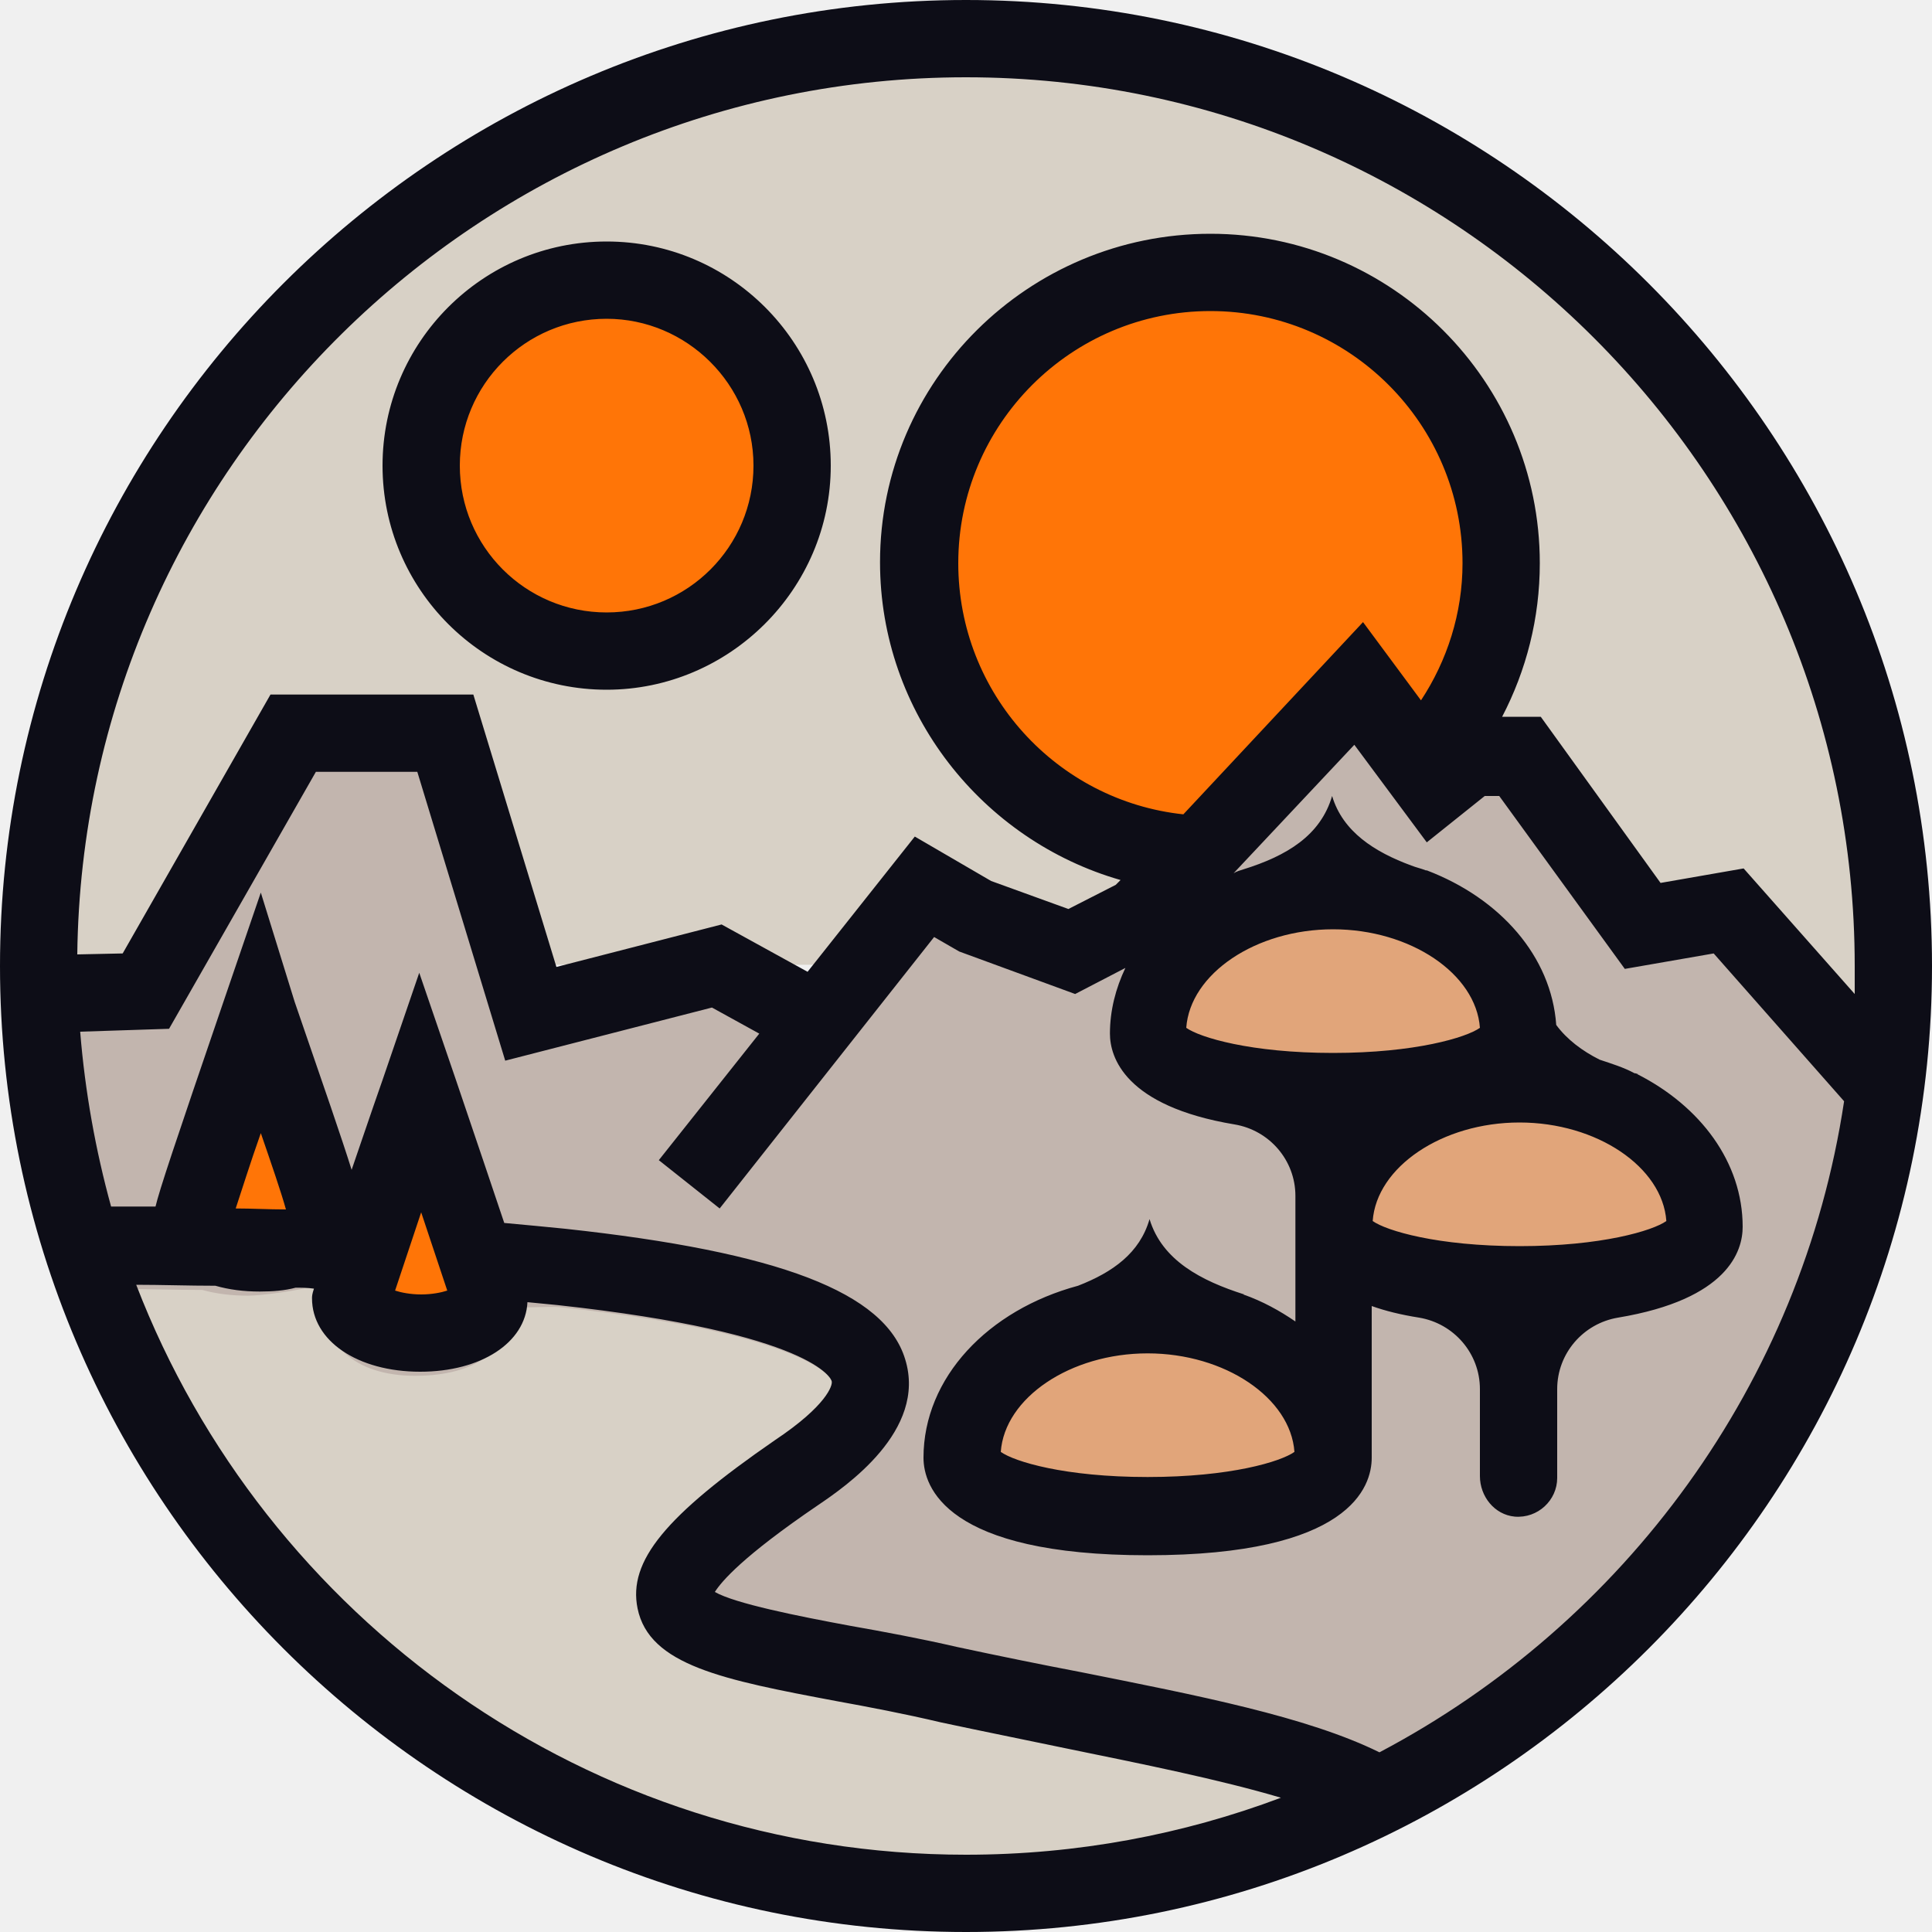
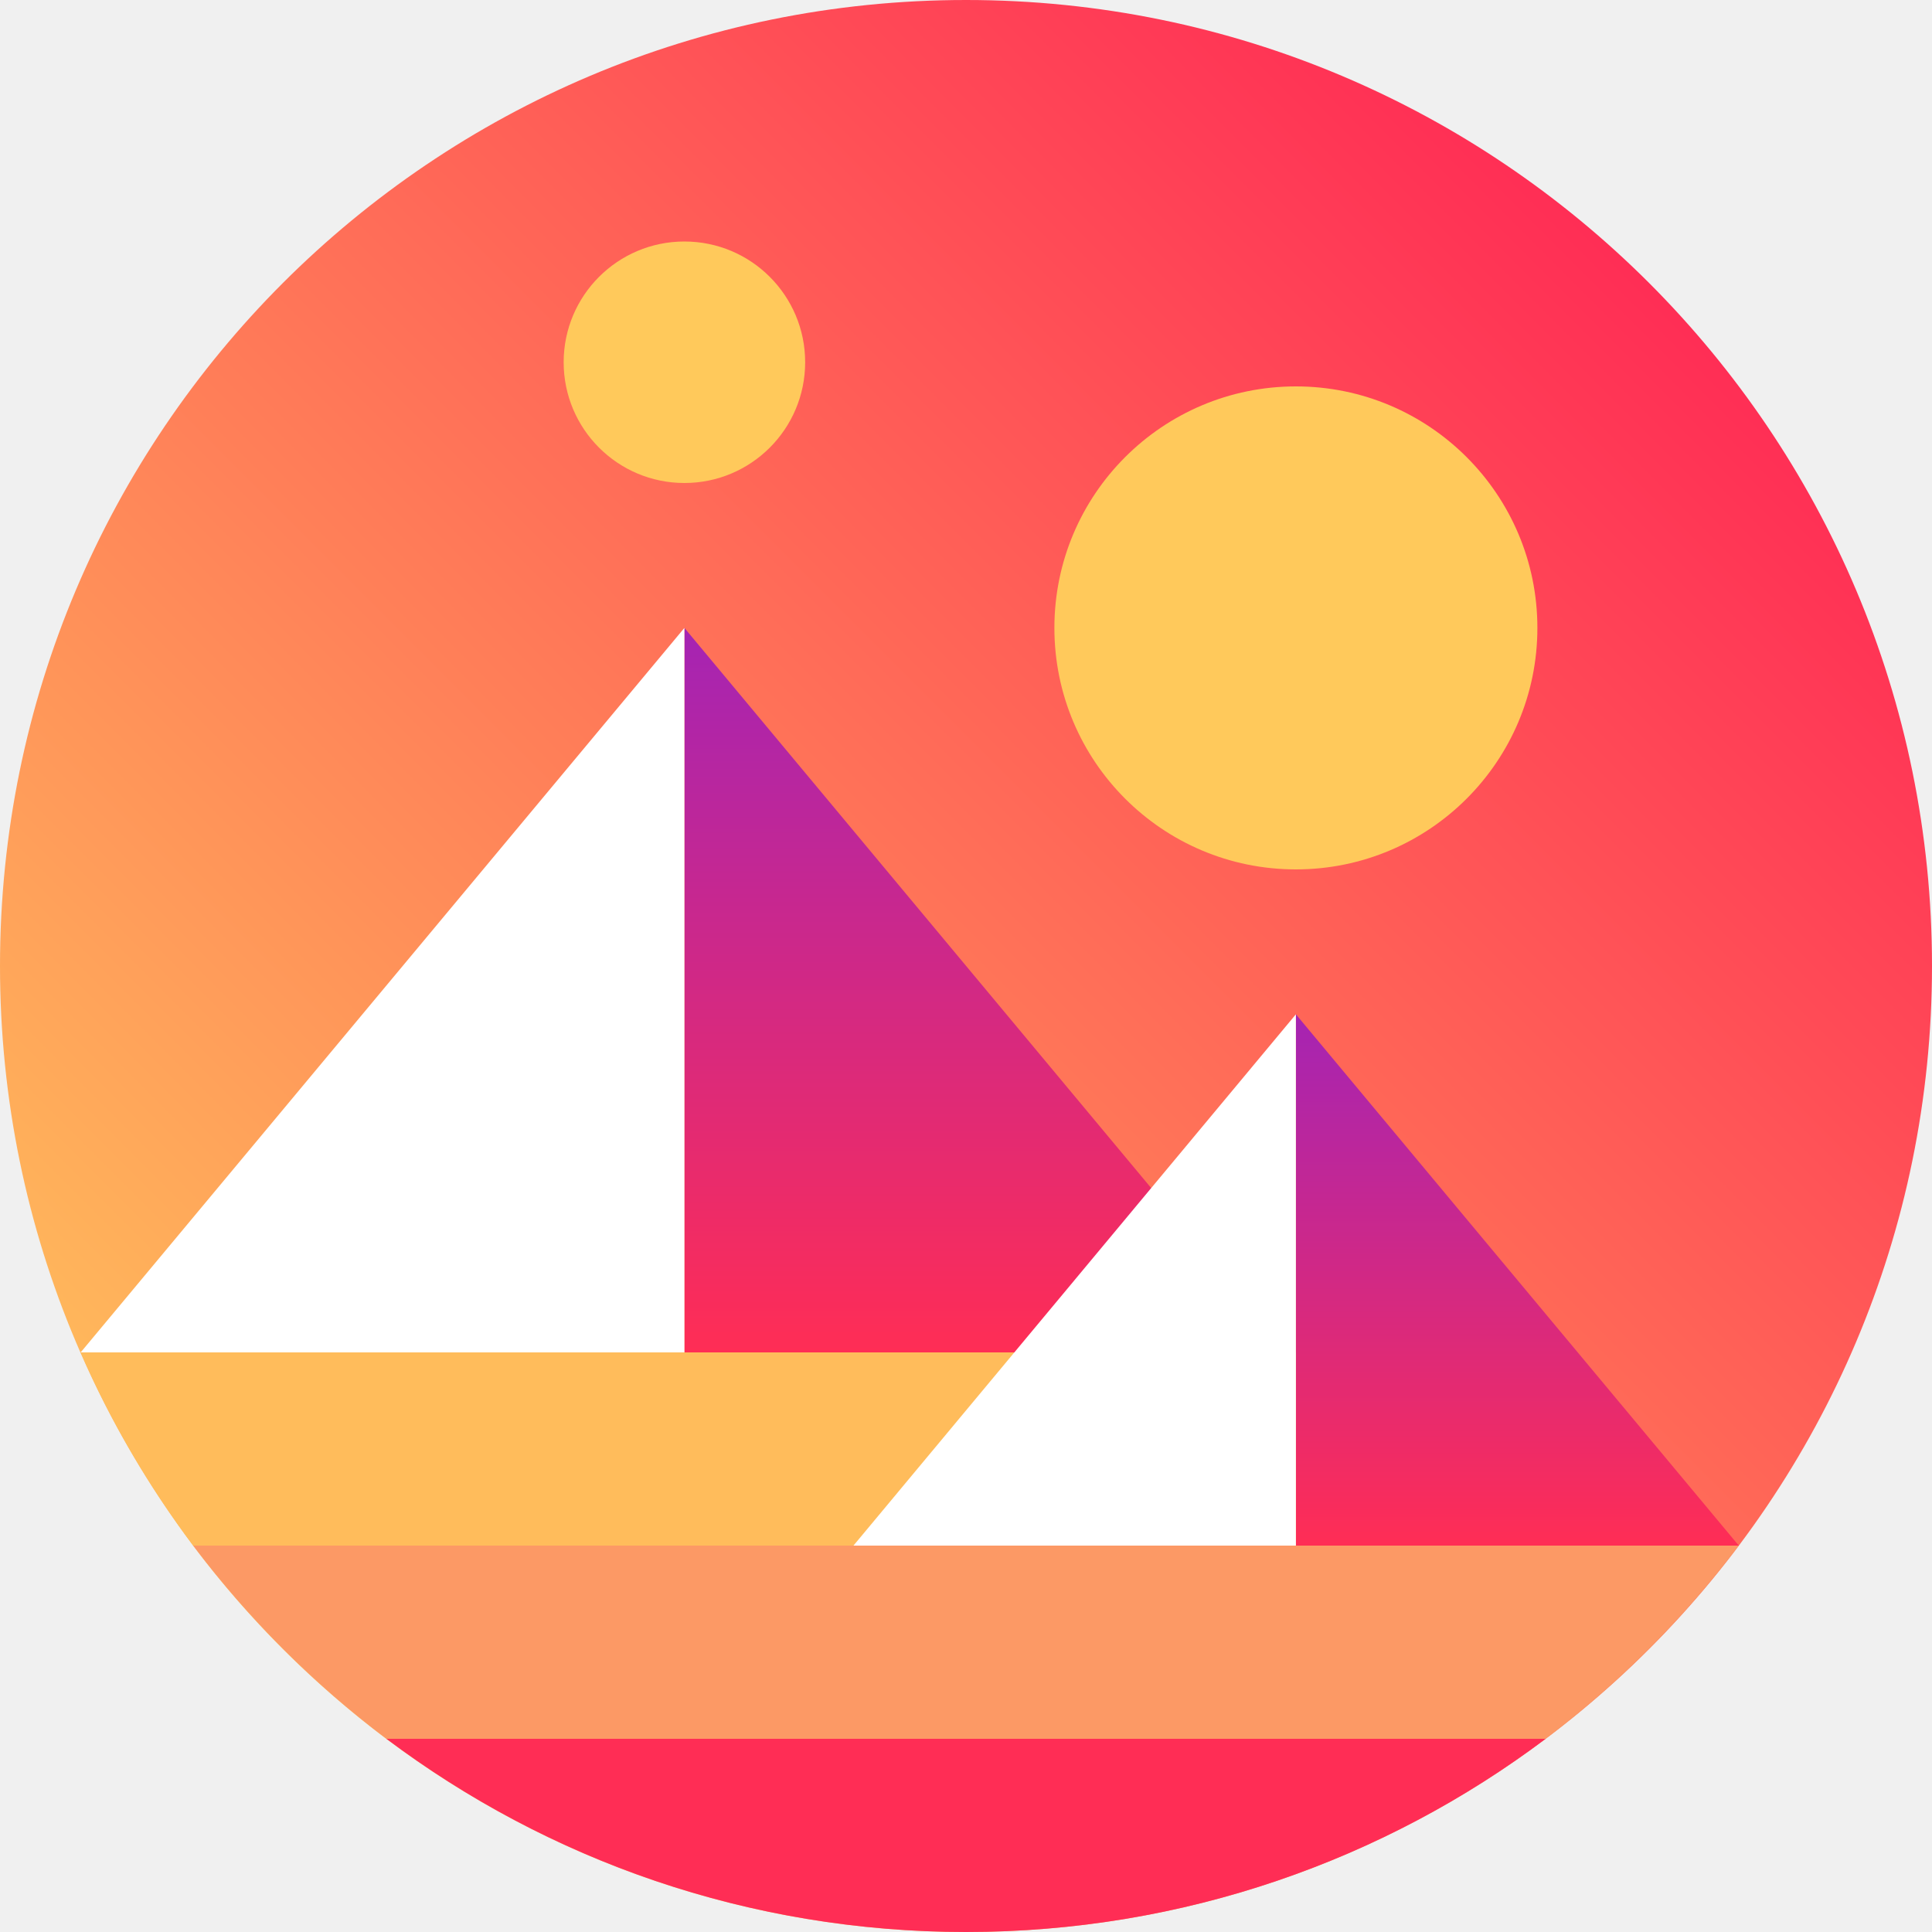
<svg xmlns="http://www.w3.org/2000/svg" width="36px" height="36px" viewBox="0 0 36 36" version="1.1">
-   <g id="logo" stroke="none" stroke-width="1" fill="none" fill-rule="evenodd">
-     <g>
-       <path d="M33.094,17.977 C34.064,17.977 34.891,18.615 35.16,19.5 C35.214,18.916 35.25,18.349 35.25,17.747 C35.25,8.363 27.523,0.75 18,0.75 C8.477,0.75 0.75,8.363 0.75,17.747 C0.75,17.818 0.75,17.907 0.75,17.977 L33.094,17.977 Z" id="Shape" fill="#D8D1C6" fill-rule="nonzero" />
-       <circle id="Oval" fill="#FF7507" fill-rule="nonzero" cx="10.875" cy="8.625" r="3.375" />
-       <circle id="Oval" fill="#FF7507" fill-rule="nonzero" cx="22.5" cy="10.5" r="5.25" />
-       <path d="M14.554,18.643 C14.894,18.666 15.236,18.689 15.579,18.712 L17.299,16.548 L18.234,17.085 L20.03,17.748 L21.306,17.085 L25.385,12.75 L26.805,14.649 L27.487,14.094 L28.386,14.094 L30.65,17.246 L32.267,16.978 L35.097,20.182 C35.198,20.193 35.25,20.199 35.25,20.202 C34.413,29.411 27.523,35.25 18,35.25 C8.477,35.25 0.75,27.547 0.75,18.053 C0.75,17.958 1.625,17.947 3.095,17.994 L5.548,13.699 L8.387,13.699 L9.793,18.337 C10.419,18.375 11.062,18.415 11.721,18.457 L13.418,18.017 L14.554,18.643 Z" id="Combined-Shape" fill="#C2B5AE" fill-rule="nonzero" />
-       <path d="M18.007,35.25 C10.829,35.25 4.691,30.282 2.25,24.018 C2.738,24.018 3.244,24.036 3.769,24.036 C4.022,24.107 4.311,24.143 4.618,24.143 C4.872,24.143 5.481,24.054 5.698,24 C5.806,24 5.933,24 6.041,24.018 C6.005,24.125 6.005,24.161 6.005,24.197 C6.005,25.002 6.562,25.636 7.737,25.636 C8.894,25.636 9.5,25.127 9.554,24.357 C9.735,24.375 10.251,24.339 10.431,24.357 C15.313,24.876 15.575,25.784 15.575,25.82 C15.593,25.891 15.497,26.669 14.52,27.331 C12.423,28.763 12.194,29.022 12.393,29.917 C12.628,30.991 13.822,30.962 15.848,31.563 C16.394,31.725 17.132,31.814 17.837,31.957 C18.614,32.136 19.428,32.297 20.205,32.44 C21.652,32.727 23.116,33.013 24.273,33.371 C24.08,34.04 20.104,35.25 18.007,35.25 Z" id="Shape" fill="#D8D1C6" fill-rule="nonzero" />
-       <path d="M7.875,20.25 C7.875,20.25 6.75,24.03 6.75,24.102 C6.75,24.462 7.25,24.75 7.875,24.75 C8.5,24.75 9,24.462 9,24.102 C8.984,24.048 7.875,20.25 7.875,20.25 Z" id="Shape" fill="#FF7507" fill-rule="nonzero" />
-       <path d="M4.875,18.75 C4.875,18.75 3.75,22.527 3.75,22.599 C3.75,22.961 4.257,23.25 4.875,23.25 C5.493,23.25 6,22.961 6,22.599 C6,22.527 4.875,18.75 4.875,18.75 Z" id="Shape" fill="#FF7507" fill-rule="nonzero" />
-       <path d="M28.5,19.153 C28.5,20.616 21.75,20.616 21.75,19.153 C21.75,17.691 23.258,16.5 25.116,16.5 C26.975,16.5 28.5,17.673 28.5,19.153 Z" id="Shape" fill="#E1A57A" fill-rule="nonzero" />
-       <path d="M31.5,22.903 C31.5,24.366 24.75,24.366 24.75,22.903 C24.75,21.441 26.258,20.25 28.116,20.25 C29.992,20.232 31.5,21.423 31.5,22.903 Z" id="Shape" fill="#E1A57A" fill-rule="nonzero" />
-       <path d="M24.75,27.403 C24.75,28.866 18,28.866 18,27.403 C18,25.941 19.508,24.75 21.366,24.75 C23.225,24.75 24.75,25.941 24.75,27.403 Z" id="Shape" fill="#E1A57A" fill-rule="nonzero" />
-       <circle id="Oval-3" cx="18" cy="18" r="18" />
-       <path d="M18,0 C8.082,0 0,8.082 0,18 C0,27.918 8.082,36 18,36 C27.918,36 36,27.918 36,18 C36,8.082 27.918,0 18,0 Z M18,34.56 C10.962,34.56 4.932,30.15 2.538,23.94 C3.006,23.94 3.51,23.958 4.014,23.958 C4.266,24.03 4.536,24.066 4.842,24.066 C5.076,24.066 5.31,24.048 5.508,23.994 C5.616,23.994 5.724,23.994 5.85,24.012 C5.814,24.12 5.814,24.156 5.814,24.192 C5.814,24.984 6.66,25.56 7.83,25.56 C8.964,25.56 9.792,25.02 9.828,24.264 C10.008,24.282 10.206,24.3 10.386,24.318 C15.174,24.84 15.498,25.704 15.498,25.74 C15.516,25.812 15.408,26.19 14.436,26.838 C12.402,28.242 11.7,29.088 11.88,29.97 C12.096,31.032 13.482,31.302 15.588,31.698 C16.182,31.806 16.848,31.932 17.532,32.094 C18.288,32.256 19.098,32.418 19.872,32.58 C21.276,32.868 22.716,33.156 23.868,33.498 C22.05,34.182 20.07,34.56 18,34.56 Z M4.392,22.518 C4.5,22.194 4.662,21.672 4.86,21.114 C5.058,21.69 5.238,22.212 5.328,22.536 C5.004,22.536 4.698,22.518 4.392,22.518 Z M7.362,24.048 C7.47,23.724 7.65,23.184 7.848,22.59 C8.046,23.184 8.226,23.724 8.334,24.048 C8.226,24.084 8.046,24.12 7.848,24.12 C7.65,24.12 7.47,24.084 7.362,24.048 Z M25.704,32.652 C24.354,31.986 22.302,31.59 20.142,31.158 C19.386,31.014 18.594,30.852 17.838,30.69 C17.136,30.528 16.452,30.402 15.84,30.294 C14.868,30.114 13.698,29.88 13.32,29.664 C13.446,29.466 13.842,28.998 15.246,28.044 C15.75,27.702 17.28,26.658 16.866,25.326 C16.488,24.084 14.526,23.328 10.53,22.896 C10.17,22.86 9.792,22.824 9.396,22.788 C9.198,22.194 8.91,21.348 8.496,20.124 L7.812,18.126 L7.128,20.124 C6.894,20.79 6.714,21.33 6.552,21.798 C6.372,21.222 6.048,20.286 5.49,18.666 L4.86,16.632 L4.176,18.63 C3.24,21.366 2.97,22.176 2.898,22.482 C2.61,22.482 2.34,22.482 2.07,22.482 C1.782,21.438 1.584,20.34 1.494,19.224 L3.15,19.17 L5.886,14.382 L7.776,14.382 L9.414,19.764 L13.266,18.774 L14.148,19.26 L12.276,21.618 L13.41,22.518 L17.406,17.46 L17.874,17.73 L20.034,18.522 L20.97,18.036 C20.79,18.414 20.682,18.828 20.682,19.26 C20.682,19.692 20.952,20.61 23.004,20.952 C23.652,21.06 24.138,21.618 24.138,22.284 L24.138,24.624 C23.85,24.426 23.526,24.246 23.166,24.12 C23.184,24.12 23.184,24.12 23.184,24.12 C22.392,23.868 21.654,23.49 21.42,22.716 C21.24,23.346 20.736,23.706 20.088,23.958 C18.414,24.408 17.208,25.668 17.208,27.162 C17.208,27.702 17.622,28.98 21.384,28.98 C25.164,28.98 25.56,27.702 25.56,27.162 L25.56,24.336 C25.812,24.426 26.1,24.498 26.442,24.552 C27.09,24.66 27.576,25.218 27.576,25.884 L27.576,27.504 C27.576,27.882 27.846,28.224 28.224,28.26 C28.656,28.296 29.016,27.954 29.016,27.54 L29.016,25.884 C29.016,25.218 29.502,24.66 30.15,24.552 C32.202,24.21 32.472,23.31 32.472,22.86 C32.472,21.654 31.68,20.61 30.51,20.016 C30.528,20.016 30.528,20.016 30.528,20.016 C30.51,20.016 30.492,19.998 30.456,19.998 C30.258,19.89 30.024,19.818 29.808,19.746 C29.484,19.584 29.196,19.368 28.998,19.098 C28.908,17.82 27.954,16.74 26.586,16.218 C26.586,16.218 26.586,16.218 26.586,16.218 C26.586,16.218 26.568,16.218 26.568,16.218 C26.478,16.182 26.388,16.164 26.298,16.128 C25.614,15.876 25.02,15.498 24.822,14.832 C24.606,15.57 23.976,15.948 23.166,16.2 C23.166,16.2 23.166,16.2 23.166,16.2 C23.112,16.218 23.04,16.236 22.986,16.272 L25.236,13.878 L26.586,15.696 L27.666,14.832 L27.936,14.832 L30.276,18.054 L31.932,17.766 L34.362,20.52 C33.57,25.776 30.276,30.24 25.704,32.652 Z M26.478,13.05 L25.398,11.592 L22.05,15.174 C19.692,14.922 17.856,12.924 17.856,10.494 C17.856,7.902 19.962,5.796 22.554,5.796 C25.146,5.796 27.252,7.902 27.252,10.494 C27.252,11.43 26.964,12.312 26.478,13.05 Z M27.576,19.152 C27.324,19.332 26.37,19.62 24.84,19.62 C24.84,19.62 24.84,19.62 24.84,19.62 C24.84,19.62 24.84,19.62 24.84,19.62 C23.31,19.62 22.356,19.332 22.104,19.152 C22.104,19.152 22.104,19.152 22.104,19.152 C22.176,18.144 23.4,17.316 24.84,17.316 C26.28,17.316 27.504,18.144 27.576,19.152 C27.576,19.152 27.576,19.152 27.576,19.152 Z M28.314,20.916 C29.754,20.916 30.978,21.744 31.05,22.752 C31.05,22.752 31.05,22.752 31.05,22.752 C30.798,22.932 29.844,23.22 28.314,23.22 C28.314,23.22 28.314,23.22 28.314,23.22 C28.314,23.22 28.314,23.22 28.314,23.22 C26.784,23.22 25.83,22.932 25.578,22.752 C25.578,22.752 25.578,22.752 25.578,22.752 C25.65,21.744 26.874,20.916 28.314,20.916 Z M24.12,27.054 C23.868,27.234 22.932,27.522 21.384,27.522 C19.836,27.522 18.9,27.234 18.648,27.054 C18.72,26.046 19.944,25.218 21.384,25.218 C22.824,25.218 24.048,26.046 24.12,27.054 Z M32.49,16.182 L30.942,16.452 L28.71,13.356 L27.99,13.356 C28.44,12.492 28.692,11.52 28.692,10.494 C28.692,7.11 25.938,4.356 22.554,4.356 C19.17,4.356 16.398,7.092 16.398,10.476 C16.398,13.284 18.306,15.66 20.88,16.398 L20.79,16.488 L19.908,16.938 L18.468,16.416 L17.046,15.588 L15.048,18.108 L13.446,17.226 L10.368,18.018 L8.82,12.942 L5.04,12.942 L2.286,17.766 L1.44,17.784 C1.548,8.748 8.946,1.44 18,1.44 C27.126,1.44 34.56,8.874 34.56,18 C34.56,18.18 34.56,18.342 34.56,18.522 L32.49,16.182 Z M11.304,12.852 C13.59,12.852 15.48,10.98 15.48,8.676 C15.48,6.372 13.608,4.5 11.304,4.5 C9,4.5 7.128,6.372 7.128,8.676 C7.128,10.98 9,12.852 11.304,12.852 Z M11.304,5.94 C12.798,5.94 14.04,7.164 14.04,8.676 C14.04,10.188 12.816,11.412 11.304,11.412 C9.792,11.412 8.568,10.188 8.568,8.676 C8.568,7.164 9.792,5.94 11.304,5.94 Z" id="Combined-Shape" fill="#0D0D17" fill-rule="nonzero" />
+   <defs>
+     <linearGradient x1="85.355%" y1="14.645%" x2="14.645%" y2="85.355%" id="linearGradient-1">
+       <stop stop-color="#FF2D55" offset="0%" />
+       <stop stop-color="#FFBC5B" offset="100%" />
+     </linearGradient>
+     <linearGradient x1="49.966%" y1="6.66666667e-05%" x2="49.966%" y2="100%" id="linearGradient-2">
+       <stop stop-color="#A524B3" offset="0%" />
+       <stop stop-color="#FF2D55" offset="100%" />
+     </linearGradient>
+     <linearGradient x1="49.966%" y1="6.66666667e-05%" x2="49.966%" y2="100%" id="linearGradient-3">
+       <stop stop-color="#A524B3" offset="0%" />
+       <stop stop-color="#FF2D55" offset="100%" />
+     </linearGradient>
+   </defs>
+   <g id="ui-kit" stroke="none" stroke-width="1" fill="none" fill-rule="evenodd">
+     <g id="logo" transform="translate(-824, -254)">
+       <g id="color" transform="translate(128, 128)">
+         <g id="36" transform="translate(696, 126)">
+           <circle id="world" fill="url(#linearGradient-1)" cx="18" cy="18" r="18" />
+           <g id="big-pyramid" transform="translate(1.44, 11.7)">
+             <polygon id="shadow" fill="url(#linearGradient-2)" points="11.313 0 11.313 13.5 22.563 13.5" />
+             <polygon id="light" fill="#FFFFFF" points="0.063 13.5 11.313 13.5 11.313 0" />
+           </g>
+           <path d="M7.2,32.4 C10.206,34.659 13.95,36 18,36 C22.05,36 25.794,34.659 28.8,32.4 L7.2,32.4 Z" id="end" fill="#FF2D55" />
+           <path d="M3.6,28.8 C4.626,30.159 5.841,31.374 7.2,32.4 L28.8,32.4 C30.159,31.374 31.374,30.159 32.4,28.8 L3.6,28.8 Z" id="horizon" fill="#FC9965" />
+           <path d="M24.147,25.2 L1.503,25.2 C2.061,26.487 2.772,27.693 3.6,28.8 L24.156,28.8 L24.156,25.2 L24.147,25.2 Z" id="ground" fill="#FFBC5B" />
+           <g id="small-pyramid" transform="translate(15.84, 18.9)">
+             <polygon id="shadow" fill="url(#linearGradient-3)" points="8.307 0 8.307 9.9 16.56 9.9" />
+             <polygon id="light" fill="#FFFFFF" points="0.063 9.9 8.307 9.9 8.307 0" />
+           </g>
+           <circle id="big-moon" fill="#FFC95B" cx="24.147" cy="11.7" r="4.5" />
+           <circle id="small-moon" fill="#FFC95B" cx="12.753" cy="6.75" r="2.25" />
+         </g>
+       </g>
    </g>
  </g>
</svg>
